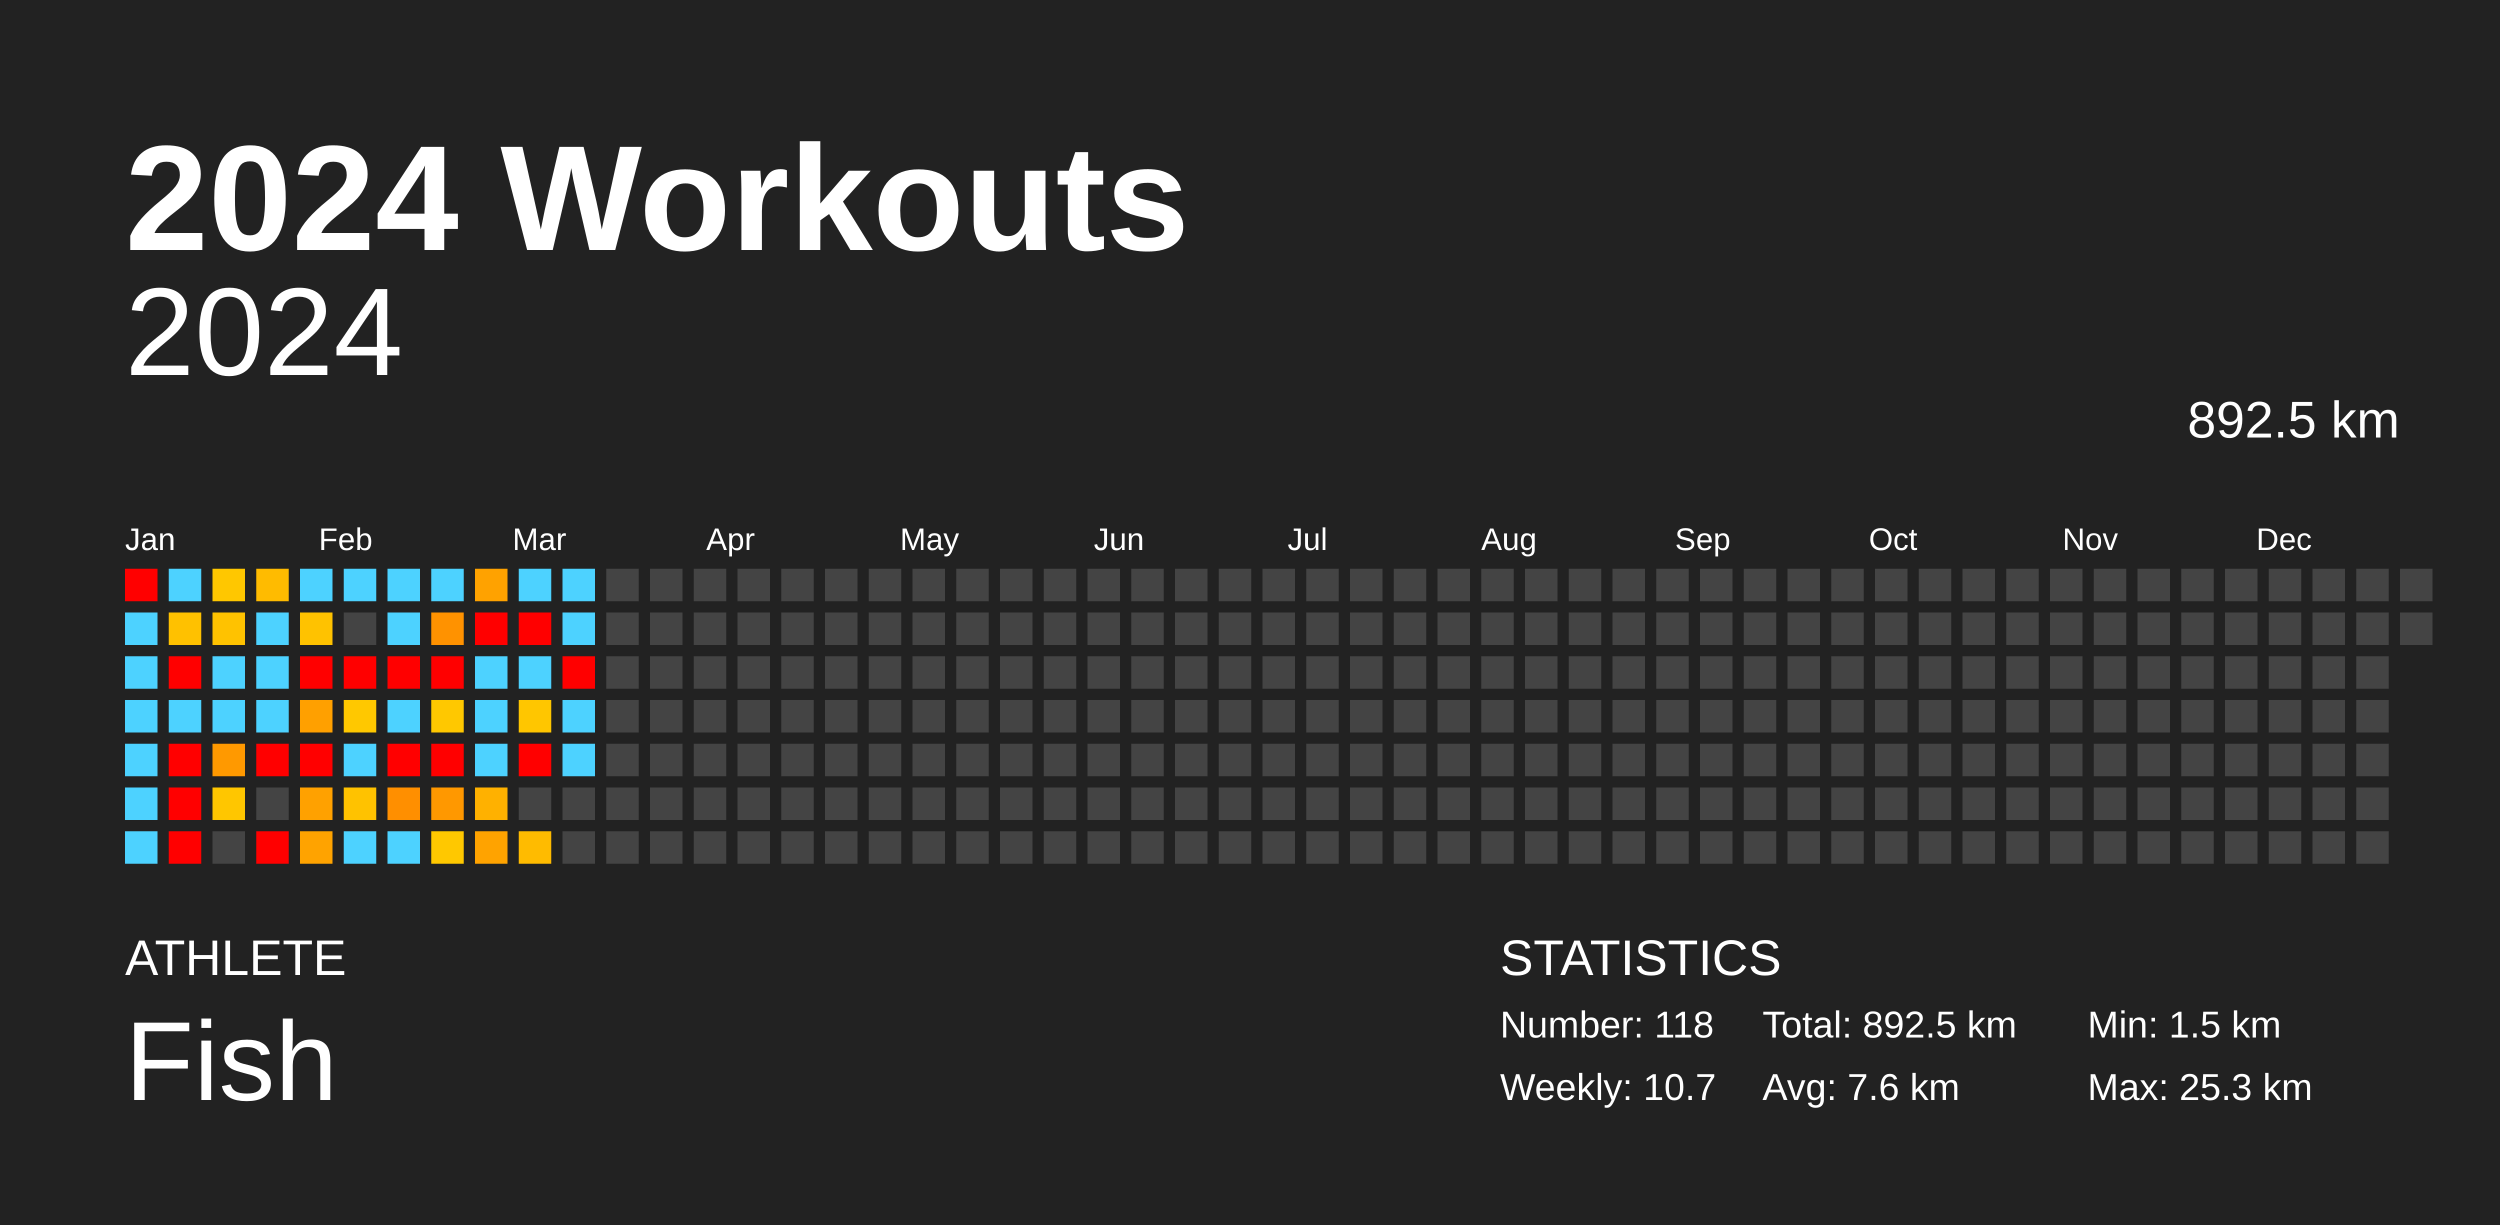
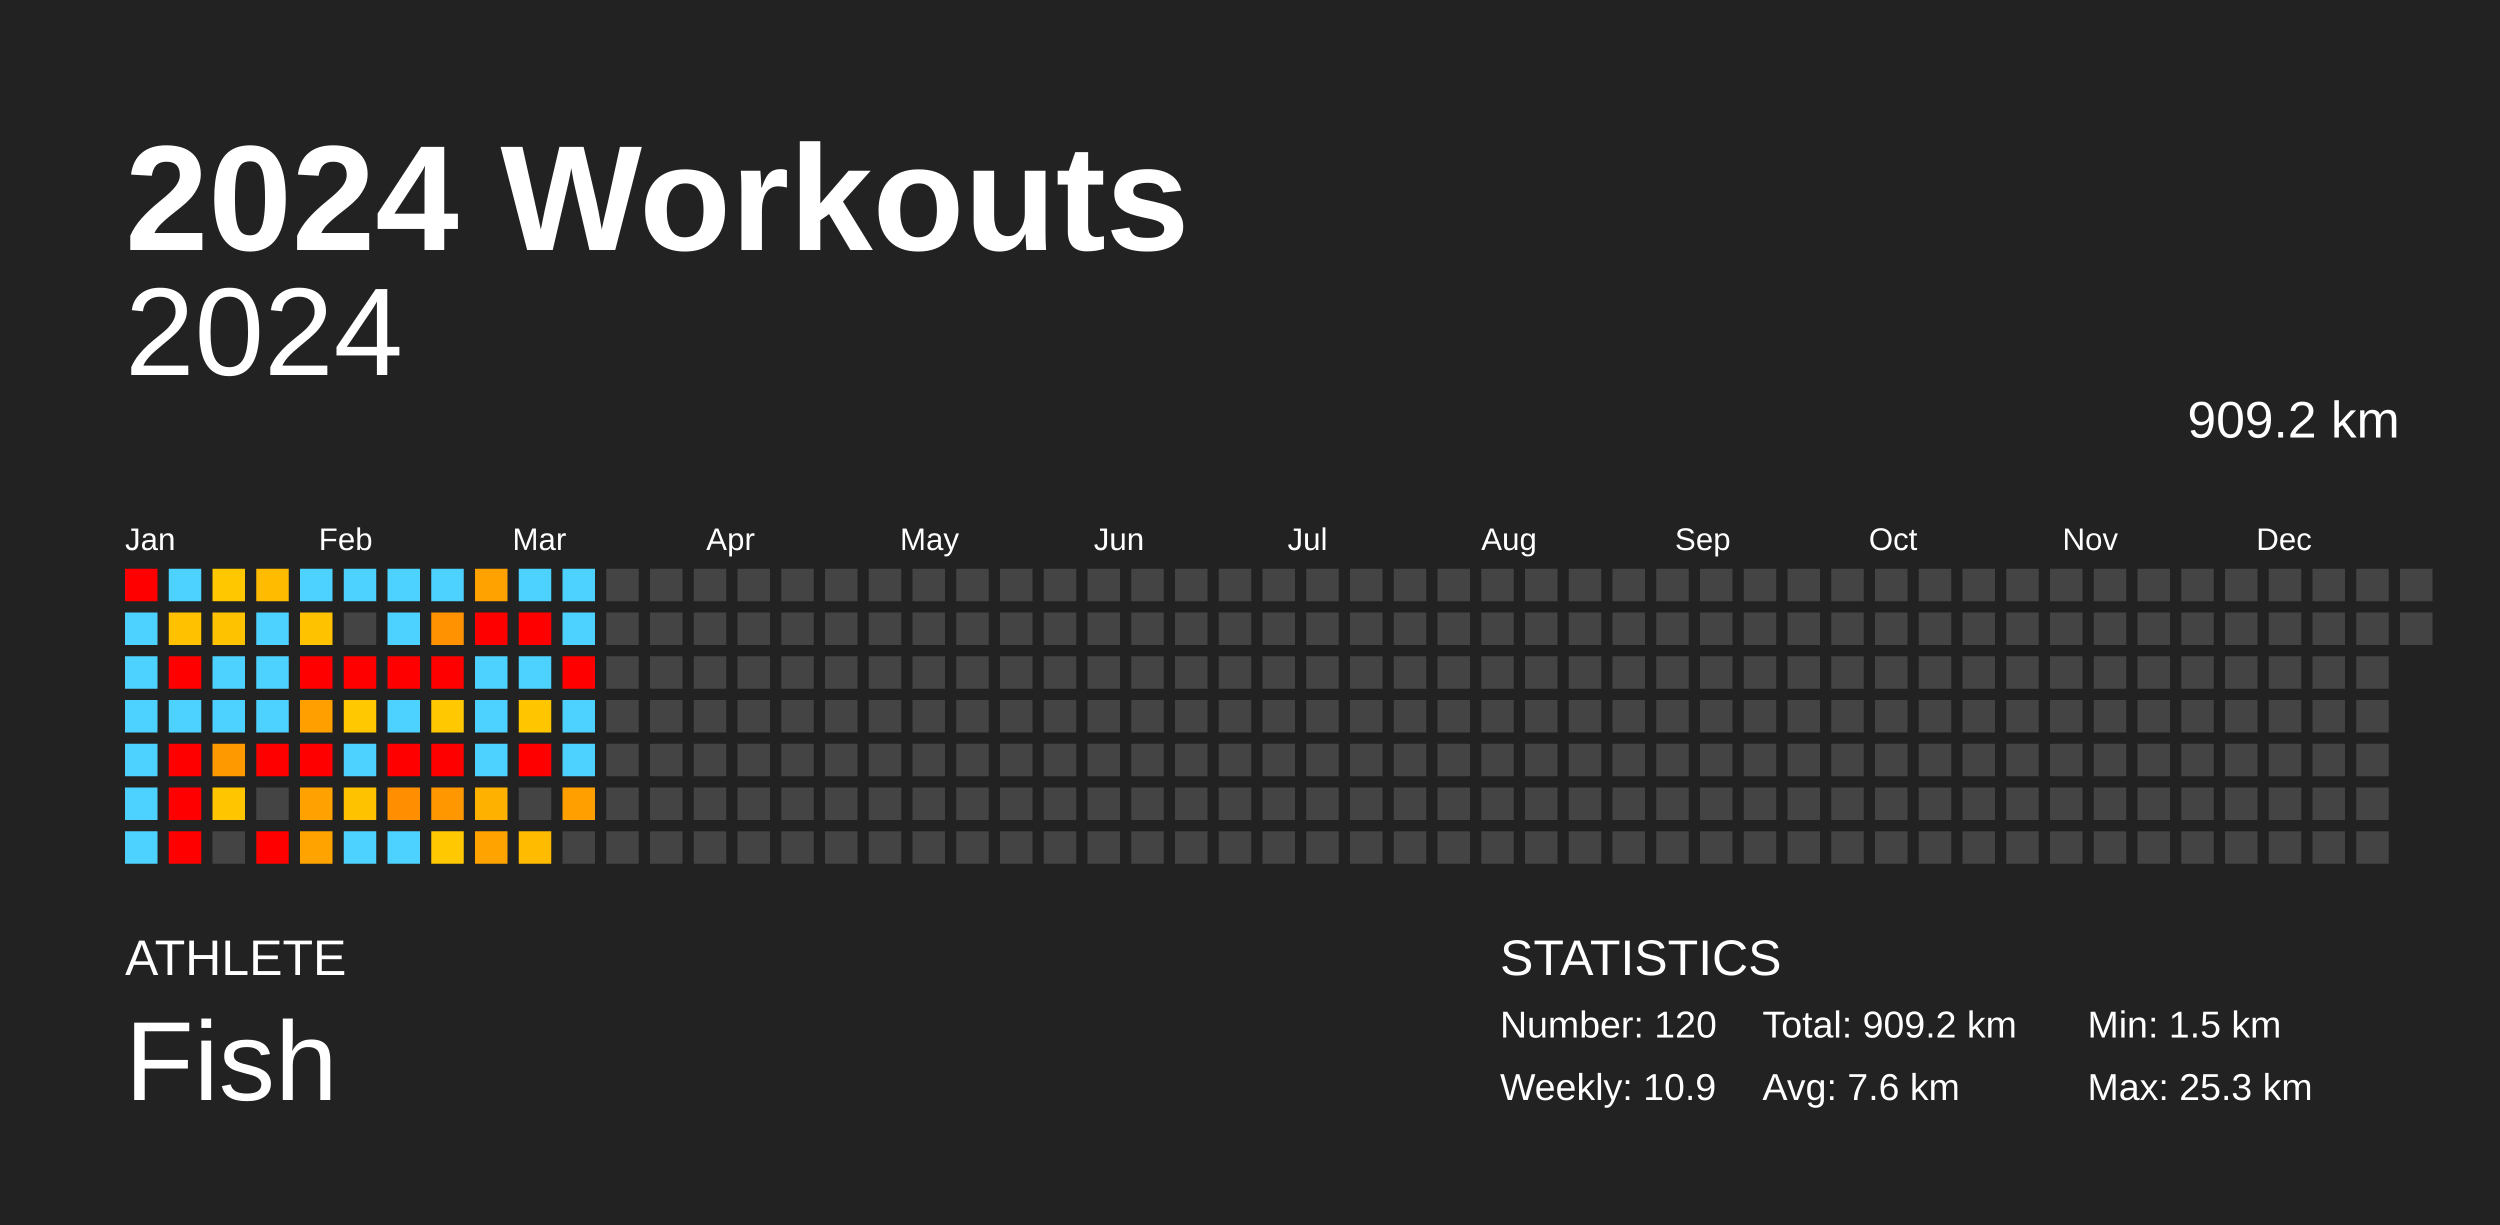
<svg xmlns="http://www.w3.org/2000/svg" baseProfile="full" height="98mm" version="1.1" viewBox="0,0,200,98" width="200mm">
  <defs />
  <rect fill="#222222" height="98" width="200" x="0" y="0" />
  <text fill="#FFFFFF" style="font-size:12px; font-family:Arial; font-weight:bold;" x="10" y="20">2024 Workouts</text>
  <text fill="#FFFFFF" style="font-size:4px; font-family:Arial" x="10" y="78">ATHLETE</text>
  <text fill="#FFFFFF" style="font-size:9px; font-family:Arial" x="10" y="88">Fish</text>
  <text fill="#FFFFFF" style="font-size:4px; font-family:Arial" x="120" y="78">STATISTICS</text>
-   <text fill="#FFFFFF" style="font-size:3px; font-family:Arial" x="120" y="83">Number: 118</text>
-   <text fill="#FFFFFF" style="font-size:3px; font-family:Arial" x="120" y="88">Weekly: 10.7</text>
-   <text fill="#FFFFFF" style="font-size:3px; font-family:Arial" x="141" y="83">Total: 892.5 km</text>
+   <text fill="#FFFFFF" style="font-size:3px; font-family:Arial" x="120" y="83">Number: 120</text>
+   <text fill="#FFFFFF" style="font-size:3px; font-family:Arial" x="120" y="88">Weekly: 10.9</text>
+   <text fill="#FFFFFF" style="font-size:3px; font-family:Arial" x="141" y="83">Total: 909.2 km</text>
  <text fill="#FFFFFF" style="font-size:3px; font-family:Arial" x="141" y="88">Avg: 7.6 km</text>
  <text fill="#FFFFFF" style="font-size:3px; font-family:Arial" x="167" y="83">Min: 1.5 km</text>
  <text fill="#FFFFFF" style="font-size:3px; font-family:Arial" x="167" y="88">Max: 25.3 km</text>
  <text alignment-baseline="hanging" fill="#FFFFFF" style="font-size:10.0px; font-family:Arial;" x="10" y="30">2024</text>
-   <text alignment-baseline="hanging" fill="#FFFFFF" style="font-size:4.125px; font-family:Arial;" x="175" y="35">892.5 km</text>
+   <text alignment-baseline="hanging" fill="#FFFFFF" style="font-size:4.125px; font-family:Arial;" x="175" y="35">909.2 km</text>
  <text fill="#FFFFFF" style="font-size:2.5px; font-family:Arial" x="10.0" y="44">Jan</text>
  <text fill="#FFFFFF" style="font-size:2.5px; font-family:Arial" x="25.5" y="44">Feb</text>
  <text fill="#FFFFFF" style="font-size:2.5px; font-family:Arial" x="41.0" y="44">Mar</text>
  <text fill="#FFFFFF" style="font-size:2.5px; font-family:Arial" x="56.5" y="44">Apr</text>
  <text fill="#FFFFFF" style="font-size:2.5px; font-family:Arial" x="72.0" y="44">May</text>
  <text fill="#FFFFFF" style="font-size:2.5px; font-family:Arial" x="87.5" y="44">Jun</text>
  <text fill="#FFFFFF" style="font-size:2.5px; font-family:Arial" x="103.0" y="44">Jul</text>
  <text fill="#FFFFFF" style="font-size:2.5px; font-family:Arial" x="118.5" y="44">Aug</text>
  <text fill="#FFFFFF" style="font-size:2.5px; font-family:Arial" x="134.0" y="44">Sep</text>
  <text fill="#FFFFFF" style="font-size:2.5px; font-family:Arial" x="149.5" y="44">Oct</text>
  <text fill="#FFFFFF" style="font-size:2.5px; font-family:Arial" x="165.0" y="44">Nov</text>
  <text fill="#FFFFFF" style="font-size:2.5px; font-family:Arial" x="180.5" y="44">Dec</text>
  <rect fill="red" height="2.6" width="2.6" x="10.0" y="45.5" />
  <rect fill="#4dd2ff" height="2.6" width="2.6" x="10.0" y="49.0" />
  <rect fill="#4dd2ff" height="2.6" width="2.6" x="10.0" y="52.5" />
  <rect fill="#4dd2ff" height="2.6" width="2.6" x="10.0" y="56.0" />
  <rect fill="#4dd2ff" height="2.6" width="2.6" x="10.0" y="59.5" />
  <rect fill="#4dd2ff" height="2.6" width="2.6" x="10.0" y="63.0" />
  <rect fill="#4dd2ff" height="2.6" width="2.6" x="10.0" y="66.5" />
  <rect fill="#4dd2ff" height="2.6" width="2.6" x="13.5" y="45.5" />
  <rect fill="#ffc100" height="2.6" width="2.6" x="13.5" y="49.0" />
  <rect fill="red" height="2.6" width="2.6" x="13.5" y="52.5" />
  <rect fill="#4dd2ff" height="2.6" width="2.6" x="13.5" y="56.0" />
  <rect fill="red" height="2.6" width="2.6" x="13.5" y="59.5" />
  <rect fill="red" height="2.6" width="2.6" x="13.5" y="63.0" />
  <rect fill="red" height="2.6" width="2.6" x="13.5" y="66.5" />
  <rect fill="#ffc700" height="2.6" width="2.6" x="17.0" y="45.5" />
  <rect fill="#ffc200" height="2.6" width="2.6" x="17.0" y="49.0" />
  <rect fill="#4dd2ff" height="2.6" width="2.6" x="17.0" y="52.5" />
  <rect fill="#4dd2ff" height="2.6" width="2.6" x="17.0" y="56.0" />
  <rect fill="#ff9900" height="2.6" width="2.6" x="17.0" y="59.5" />
  <rect fill="#ffc600" height="2.6" width="2.6" x="17.0" y="63.0" />
  <rect fill="#444444" height="2.6" width="2.6" x="17.0" y="66.5" />
  <rect fill="#ffbb00" height="2.6" width="2.6" x="20.5" y="45.5" />
  <rect fill="#4dd2ff" height="2.6" width="2.6" x="20.5" y="49.0" />
  <rect fill="#4dd2ff" height="2.6" width="2.6" x="20.5" y="52.5" />
  <rect fill="#4dd2ff" height="2.6" width="2.6" x="20.5" y="56.0" />
  <rect fill="red" height="2.6" width="2.6" x="20.5" y="59.5" />
  <rect fill="#444444" height="2.6" width="2.6" x="20.5" y="63.0" />
  <rect fill="red" height="2.6" width="2.6" x="20.5" y="66.5" />
  <rect fill="#4dd2ff" height="2.6" width="2.6" x="24.0" y="45.5" />
  <rect fill="#ffc200" height="2.6" width="2.6" x="24.0" y="49.0" />
  <rect fill="red" height="2.6" width="2.6" x="24.0" y="52.5" />
  <rect fill="#ffa000" height="2.6" width="2.6" x="24.0" y="56.0" />
  <rect fill="red" height="2.6" width="2.6" x="24.0" y="59.5" />
  <rect fill="#ffa100" height="2.6" width="2.6" x="24.0" y="63.0" />
  <rect fill="#ffa300" height="2.6" width="2.6" x="24.0" y="66.5" />
  <rect fill="#4dd2ff" height="2.6" width="2.6" x="27.5" y="45.5" />
  <rect fill="#444444" height="2.6" width="2.6" x="27.5" y="49.0" />
  <rect fill="red" height="2.6" width="2.6" x="27.5" y="52.5" />
  <rect fill="#ffc800" height="2.6" width="2.6" x="27.5" y="56.0" />
  <rect fill="#4dd2ff" height="2.6" width="2.6" x="27.5" y="59.5" />
  <rect fill="#ffc200" height="2.6" width="2.6" x="27.5" y="63.0" />
  <rect fill="#4dd2ff" height="2.6" width="2.6" x="27.5" y="66.5" />
  <rect fill="#4dd2ff" height="2.6" width="2.6" x="31.0" y="45.5" />
  <rect fill="#4dd2ff" height="2.6" width="2.6" x="31.0" y="49.0" />
  <rect fill="red" height="2.6" width="2.6" x="31.0" y="52.5" />
  <rect fill="#4dd2ff" height="2.6" width="2.6" x="31.0" y="56.0" />
  <rect fill="red" height="2.6" width="2.6" x="31.0" y="59.5" />
  <rect fill="#ff8f00" height="2.6" width="2.6" x="31.0" y="63.0" />
  <rect fill="#4dd2ff" height="2.6" width="2.6" x="31.0" y="66.5" />
  <rect fill="#4dd2ff" height="2.6" width="2.6" x="34.5" y="45.5" />
  <rect fill="#ff9200" height="2.6" width="2.6" x="34.5" y="49.0" />
  <rect fill="red" height="2.6" width="2.6" x="34.5" y="52.5" />
  <rect fill="#ffc800" height="2.6" width="2.6" x="34.5" y="56.0" />
  <rect fill="red" height="2.6" width="2.6" x="34.5" y="59.5" />
  <rect fill="#ff9800" height="2.6" width="2.6" x="34.5" y="63.0" />
  <rect fill="#ffc800" height="2.6" width="2.6" x="34.5" y="66.5" />
  <rect fill="#ffa200" height="2.6" width="2.6" x="38.0" y="45.5" />
  <rect fill="red" height="2.6" width="2.6" x="38.0" y="49.0" />
  <rect fill="#4dd2ff" height="2.6" width="2.6" x="38.0" y="52.5" />
  <rect fill="#4dd2ff" height="2.6" width="2.6" x="38.0" y="56.0" />
  <rect fill="#4dd2ff" height="2.6" width="2.6" x="38.0" y="59.5" />
  <rect fill="#ffb100" height="2.6" width="2.6" x="38.0" y="63.0" />
  <rect fill="#ffa300" height="2.6" width="2.6" x="38.0" y="66.5" />
  <rect fill="#4dd2ff" height="2.6" width="2.6" x="41.5" y="45.5" />
  <rect fill="red" height="2.6" width="2.6" x="41.5" y="49.0" />
  <rect fill="#4dd2ff" height="2.6" width="2.6" x="41.5" y="52.5" />
  <rect fill="#ffc600" height="2.6" width="2.6" x="41.5" y="56.0" />
  <rect fill="red" height="2.6" width="2.6" x="41.5" y="59.5" />
  <rect fill="#444444" height="2.6" width="2.6" x="41.5" y="63.0" />
  <rect fill="#ffbb00" height="2.6" width="2.6" x="41.5" y="66.5" />
  <rect fill="#4dd2ff" height="2.6" width="2.6" x="45.0" y="45.5" />
  <rect fill="#4dd2ff" height="2.6" width="2.6" x="45.0" y="49.0" />
  <rect fill="red" height="2.6" width="2.6" x="45.0" y="52.5" />
  <rect fill="#4dd2ff" height="2.6" width="2.6" x="45.0" y="56.0" />
  <rect fill="#4dd2ff" height="2.6" width="2.6" x="45.0" y="59.5" />
-   <rect fill="#444444" height="2.6" width="2.6" x="45.0" y="63.0" />
+   <rect fill="#ff9f00" height="2.6" width="2.6" x="45.0" y="63.0" />
  <rect fill="#444444" height="2.6" width="2.6" x="45.0" y="66.5" />
  <rect fill="#444444" height="2.6" width="2.6" x="48.5" y="45.5" />
  <rect fill="#444444" height="2.6" width="2.6" x="48.5" y="49.0" />
  <rect fill="#444444" height="2.6" width="2.6" x="48.5" y="52.5" />
  <rect fill="#444444" height="2.6" width="2.6" x="48.5" y="56.0" />
  <rect fill="#444444" height="2.6" width="2.6" x="48.5" y="59.5" />
  <rect fill="#444444" height="2.6" width="2.6" x="48.5" y="63.0" />
  <rect fill="#444444" height="2.6" width="2.6" x="48.5" y="66.5" />
  <rect fill="#444444" height="2.6" width="2.6" x="52.0" y="45.5" />
  <rect fill="#444444" height="2.6" width="2.6" x="52.0" y="49.0" />
  <rect fill="#444444" height="2.6" width="2.6" x="52.0" y="52.5" />
  <rect fill="#444444" height="2.6" width="2.6" x="52.0" y="56.0" />
  <rect fill="#444444" height="2.6" width="2.6" x="52.0" y="59.5" />
  <rect fill="#444444" height="2.6" width="2.6" x="52.0" y="63.0" />
  <rect fill="#444444" height="2.6" width="2.6" x="52.0" y="66.5" />
  <rect fill="#444444" height="2.6" width="2.6" x="55.5" y="45.5" />
  <rect fill="#444444" height="2.6" width="2.6" x="55.5" y="49.0" />
  <rect fill="#444444" height="2.6" width="2.6" x="55.5" y="52.5" />
  <rect fill="#444444" height="2.6" width="2.6" x="55.5" y="56.0" />
  <rect fill="#444444" height="2.6" width="2.6" x="55.5" y="59.5" />
  <rect fill="#444444" height="2.6" width="2.6" x="55.5" y="63.0" />
  <rect fill="#444444" height="2.6" width="2.6" x="55.5" y="66.5" />
  <rect fill="#444444" height="2.6" width="2.6" x="59.0" y="45.5" />
  <rect fill="#444444" height="2.6" width="2.6" x="59.0" y="49.0" />
  <rect fill="#444444" height="2.6" width="2.6" x="59.0" y="52.5" />
  <rect fill="#444444" height="2.6" width="2.6" x="59.0" y="56.0" />
  <rect fill="#444444" height="2.6" width="2.6" x="59.0" y="59.5" />
  <rect fill="#444444" height="2.6" width="2.6" x="59.0" y="63.0" />
  <rect fill="#444444" height="2.6" width="2.6" x="59.0" y="66.5" />
  <rect fill="#444444" height="2.6" width="2.6" x="62.5" y="45.5" />
  <rect fill="#444444" height="2.6" width="2.6" x="62.5" y="49.0" />
  <rect fill="#444444" height="2.6" width="2.6" x="62.5" y="52.5" />
  <rect fill="#444444" height="2.6" width="2.6" x="62.5" y="56.0" />
  <rect fill="#444444" height="2.6" width="2.6" x="62.5" y="59.5" />
  <rect fill="#444444" height="2.6" width="2.6" x="62.5" y="63.0" />
  <rect fill="#444444" height="2.6" width="2.6" x="62.5" y="66.5" />
  <rect fill="#444444" height="2.6" width="2.6" x="66.0" y="45.5" />
  <rect fill="#444444" height="2.6" width="2.6" x="66.0" y="49.0" />
  <rect fill="#444444" height="2.6" width="2.6" x="66.0" y="52.5" />
  <rect fill="#444444" height="2.6" width="2.6" x="66.0" y="56.0" />
  <rect fill="#444444" height="2.6" width="2.6" x="66.0" y="59.5" />
  <rect fill="#444444" height="2.6" width="2.6" x="66.0" y="63.0" />
  <rect fill="#444444" height="2.6" width="2.6" x="66.0" y="66.5" />
  <rect fill="#444444" height="2.6" width="2.6" x="69.5" y="45.5" />
  <rect fill="#444444" height="2.6" width="2.6" x="69.5" y="49.0" />
  <rect fill="#444444" height="2.6" width="2.6" x="69.5" y="52.5" />
  <rect fill="#444444" height="2.6" width="2.6" x="69.5" y="56.0" />
  <rect fill="#444444" height="2.6" width="2.6" x="69.5" y="59.5" />
  <rect fill="#444444" height="2.6" width="2.6" x="69.5" y="63.0" />
  <rect fill="#444444" height="2.6" width="2.6" x="69.5" y="66.5" />
  <rect fill="#444444" height="2.6" width="2.6" x="73.0" y="45.5" />
  <rect fill="#444444" height="2.6" width="2.6" x="73.0" y="49.0" />
  <rect fill="#444444" height="2.6" width="2.6" x="73.0" y="52.5" />
  <rect fill="#444444" height="2.6" width="2.6" x="73.0" y="56.0" />
  <rect fill="#444444" height="2.6" width="2.6" x="73.0" y="59.5" />
  <rect fill="#444444" height="2.6" width="2.6" x="73.0" y="63.0" />
  <rect fill="#444444" height="2.6" width="2.6" x="73.0" y="66.5" />
  <rect fill="#444444" height="2.6" width="2.6" x="76.5" y="45.5" />
  <rect fill="#444444" height="2.6" width="2.6" x="76.5" y="49.0" />
  <rect fill="#444444" height="2.6" width="2.6" x="76.5" y="52.5" />
  <rect fill="#444444" height="2.6" width="2.6" x="76.5" y="56.0" />
  <rect fill="#444444" height="2.6" width="2.6" x="76.5" y="59.5" />
  <rect fill="#444444" height="2.6" width="2.6" x="76.5" y="63.0" />
  <rect fill="#444444" height="2.6" width="2.6" x="76.5" y="66.5" />
  <rect fill="#444444" height="2.6" width="2.6" x="80.0" y="45.5" />
  <rect fill="#444444" height="2.6" width="2.6" x="80.0" y="49.0" />
  <rect fill="#444444" height="2.6" width="2.6" x="80.0" y="52.5" />
  <rect fill="#444444" height="2.6" width="2.6" x="80.0" y="56.0" />
  <rect fill="#444444" height="2.6" width="2.6" x="80.0" y="59.5" />
  <rect fill="#444444" height="2.6" width="2.6" x="80.0" y="63.0" />
  <rect fill="#444444" height="2.6" width="2.6" x="80.0" y="66.5" />
  <rect fill="#444444" height="2.6" width="2.6" x="83.5" y="45.5" />
  <rect fill="#444444" height="2.6" width="2.6" x="83.5" y="49.0" />
  <rect fill="#444444" height="2.6" width="2.6" x="83.5" y="52.5" />
  <rect fill="#444444" height="2.6" width="2.6" x="83.5" y="56.0" />
  <rect fill="#444444" height="2.6" width="2.6" x="83.5" y="59.5" />
  <rect fill="#444444" height="2.6" width="2.6" x="83.5" y="63.0" />
  <rect fill="#444444" height="2.6" width="2.6" x="83.5" y="66.5" />
  <rect fill="#444444" height="2.6" width="2.6" x="87.0" y="45.5" />
  <rect fill="#444444" height="2.6" width="2.6" x="87.0" y="49.0" />
  <rect fill="#444444" height="2.6" width="2.6" x="87.0" y="52.5" />
  <rect fill="#444444" height="2.6" width="2.6" x="87.0" y="56.0" />
  <rect fill="#444444" height="2.6" width="2.6" x="87.0" y="59.5" />
  <rect fill="#444444" height="2.6" width="2.6" x="87.0" y="63.0" />
  <rect fill="#444444" height="2.6" width="2.6" x="87.0" y="66.5" />
  <rect fill="#444444" height="2.6" width="2.6" x="90.5" y="45.5" />
  <rect fill="#444444" height="2.6" width="2.6" x="90.5" y="49.0" />
  <rect fill="#444444" height="2.6" width="2.6" x="90.5" y="52.5" />
  <rect fill="#444444" height="2.6" width="2.6" x="90.5" y="56.0" />
  <rect fill="#444444" height="2.6" width="2.6" x="90.5" y="59.5" />
  <rect fill="#444444" height="2.6" width="2.6" x="90.5" y="63.0" />
  <rect fill="#444444" height="2.6" width="2.6" x="90.5" y="66.5" />
  <rect fill="#444444" height="2.6" width="2.6" x="94.0" y="45.5" />
  <rect fill="#444444" height="2.6" width="2.6" x="94.0" y="49.0" />
  <rect fill="#444444" height="2.6" width="2.6" x="94.0" y="52.5" />
  <rect fill="#444444" height="2.6" width="2.6" x="94.0" y="56.0" />
  <rect fill="#444444" height="2.6" width="2.6" x="94.0" y="59.5" />
  <rect fill="#444444" height="2.6" width="2.6" x="94.0" y="63.0" />
  <rect fill="#444444" height="2.6" width="2.6" x="94.0" y="66.5" />
  <rect fill="#444444" height="2.6" width="2.6" x="97.5" y="45.5" />
  <rect fill="#444444" height="2.6" width="2.6" x="97.5" y="49.0" />
  <rect fill="#444444" height="2.6" width="2.6" x="97.5" y="52.5" />
  <rect fill="#444444" height="2.6" width="2.6" x="97.5" y="56.0" />
  <rect fill="#444444" height="2.6" width="2.6" x="97.5" y="59.5" />
  <rect fill="#444444" height="2.6" width="2.6" x="97.5" y="63.0" />
  <rect fill="#444444" height="2.6" width="2.6" x="97.5" y="66.5" />
  <rect fill="#444444" height="2.6" width="2.6" x="101.0" y="45.5" />
  <rect fill="#444444" height="2.6" width="2.6" x="101.0" y="49.0" />
  <rect fill="#444444" height="2.6" width="2.6" x="101.0" y="52.5" />
  <rect fill="#444444" height="2.6" width="2.6" x="101.0" y="56.0" />
  <rect fill="#444444" height="2.6" width="2.6" x="101.0" y="59.5" />
  <rect fill="#444444" height="2.6" width="2.6" x="101.0" y="63.0" />
  <rect fill="#444444" height="2.6" width="2.6" x="101.0" y="66.5" />
  <rect fill="#444444" height="2.6" width="2.6" x="104.5" y="45.5" />
  <rect fill="#444444" height="2.6" width="2.6" x="104.5" y="49.0" />
  <rect fill="#444444" height="2.6" width="2.6" x="104.5" y="52.5" />
  <rect fill="#444444" height="2.6" width="2.6" x="104.5" y="56.0" />
  <rect fill="#444444" height="2.6" width="2.6" x="104.5" y="59.5" />
  <rect fill="#444444" height="2.6" width="2.6" x="104.5" y="63.0" />
  <rect fill="#444444" height="2.6" width="2.6" x="104.5" y="66.5" />
  <rect fill="#444444" height="2.6" width="2.6" x="108.0" y="45.5" />
  <rect fill="#444444" height="2.6" width="2.6" x="108.0" y="49.0" />
  <rect fill="#444444" height="2.6" width="2.6" x="108.0" y="52.5" />
  <rect fill="#444444" height="2.6" width="2.6" x="108.0" y="56.0" />
  <rect fill="#444444" height="2.6" width="2.6" x="108.0" y="59.5" />
  <rect fill="#444444" height="2.6" width="2.6" x="108.0" y="63.0" />
  <rect fill="#444444" height="2.6" width="2.6" x="108.0" y="66.5" />
  <rect fill="#444444" height="2.6" width="2.6" x="111.5" y="45.5" />
  <rect fill="#444444" height="2.6" width="2.6" x="111.5" y="49.0" />
  <rect fill="#444444" height="2.6" width="2.6" x="111.5" y="52.5" />
  <rect fill="#444444" height="2.6" width="2.6" x="111.5" y="56.0" />
  <rect fill="#444444" height="2.6" width="2.6" x="111.5" y="59.5" />
  <rect fill="#444444" height="2.6" width="2.6" x="111.5" y="63.0" />
  <rect fill="#444444" height="2.6" width="2.6" x="111.5" y="66.5" />
  <rect fill="#444444" height="2.6" width="2.6" x="115.0" y="45.5" />
  <rect fill="#444444" height="2.6" width="2.6" x="115.0" y="49.0" />
  <rect fill="#444444" height="2.6" width="2.6" x="115.0" y="52.5" />
  <rect fill="#444444" height="2.6" width="2.6" x="115.0" y="56.0" />
  <rect fill="#444444" height="2.6" width="2.6" x="115.0" y="59.5" />
  <rect fill="#444444" height="2.6" width="2.6" x="115.0" y="63.0" />
  <rect fill="#444444" height="2.6" width="2.6" x="115.0" y="66.5" />
  <rect fill="#444444" height="2.6" width="2.6" x="118.5" y="45.5" />
  <rect fill="#444444" height="2.6" width="2.6" x="118.5" y="49.0" />
  <rect fill="#444444" height="2.6" width="2.6" x="118.5" y="52.5" />
  <rect fill="#444444" height="2.6" width="2.6" x="118.5" y="56.0" />
  <rect fill="#444444" height="2.6" width="2.6" x="118.5" y="59.5" />
  <rect fill="#444444" height="2.6" width="2.6" x="118.5" y="63.0" />
  <rect fill="#444444" height="2.6" width="2.6" x="118.5" y="66.5" />
  <rect fill="#444444" height="2.6" width="2.6" x="122.0" y="45.5" />
  <rect fill="#444444" height="2.6" width="2.6" x="122.0" y="49.0" />
  <rect fill="#444444" height="2.6" width="2.6" x="122.0" y="52.5" />
  <rect fill="#444444" height="2.6" width="2.6" x="122.0" y="56.0" />
  <rect fill="#444444" height="2.6" width="2.6" x="122.0" y="59.5" />
  <rect fill="#444444" height="2.6" width="2.6" x="122.0" y="63.0" />
  <rect fill="#444444" height="2.6" width="2.6" x="122.0" y="66.5" />
  <rect fill="#444444" height="2.6" width="2.6" x="125.5" y="45.5" />
  <rect fill="#444444" height="2.6" width="2.6" x="125.5" y="49.0" />
  <rect fill="#444444" height="2.6" width="2.6" x="125.5" y="52.5" />
  <rect fill="#444444" height="2.6" width="2.6" x="125.5" y="56.0" />
  <rect fill="#444444" height="2.6" width="2.6" x="125.5" y="59.5" />
  <rect fill="#444444" height="2.6" width="2.6" x="125.5" y="63.0" />
  <rect fill="#444444" height="2.6" width="2.6" x="125.5" y="66.5" />
  <rect fill="#444444" height="2.6" width="2.6" x="129.0" y="45.5" />
  <rect fill="#444444" height="2.6" width="2.6" x="129.0" y="49.0" />
  <rect fill="#444444" height="2.6" width="2.6" x="129.0" y="52.5" />
  <rect fill="#444444" height="2.6" width="2.6" x="129.0" y="56.0" />
  <rect fill="#444444" height="2.6" width="2.6" x="129.0" y="59.5" />
  <rect fill="#444444" height="2.6" width="2.6" x="129.0" y="63.0" />
  <rect fill="#444444" height="2.6" width="2.6" x="129.0" y="66.5" />
  <rect fill="#444444" height="2.6" width="2.6" x="132.5" y="45.5" />
  <rect fill="#444444" height="2.6" width="2.6" x="132.5" y="49.0" />
  <rect fill="#444444" height="2.6" width="2.6" x="132.5" y="52.5" />
  <rect fill="#444444" height="2.6" width="2.6" x="132.5" y="56.0" />
  <rect fill="#444444" height="2.6" width="2.6" x="132.5" y="59.5" />
  <rect fill="#444444" height="2.6" width="2.6" x="132.5" y="63.0" />
  <rect fill="#444444" height="2.6" width="2.6" x="132.5" y="66.5" />
  <rect fill="#444444" height="2.6" width="2.6" x="136.0" y="45.5" />
  <rect fill="#444444" height="2.6" width="2.6" x="136.0" y="49.0" />
  <rect fill="#444444" height="2.6" width="2.6" x="136.0" y="52.5" />
  <rect fill="#444444" height="2.6" width="2.6" x="136.0" y="56.0" />
  <rect fill="#444444" height="2.6" width="2.6" x="136.0" y="59.5" />
  <rect fill="#444444" height="2.6" width="2.6" x="136.0" y="63.0" />
  <rect fill="#444444" height="2.6" width="2.6" x="136.0" y="66.5" />
  <rect fill="#444444" height="2.6" width="2.6" x="139.5" y="45.5" />
  <rect fill="#444444" height="2.6" width="2.6" x="139.5" y="49.0" />
  <rect fill="#444444" height="2.6" width="2.6" x="139.5" y="52.5" />
  <rect fill="#444444" height="2.6" width="2.6" x="139.5" y="56.0" />
  <rect fill="#444444" height="2.6" width="2.6" x="139.5" y="59.5" />
  <rect fill="#444444" height="2.6" width="2.6" x="139.5" y="63.0" />
  <rect fill="#444444" height="2.6" width="2.6" x="139.5" y="66.5" />
  <rect fill="#444444" height="2.6" width="2.6" x="143.0" y="45.5" />
  <rect fill="#444444" height="2.6" width="2.6" x="143.0" y="49.0" />
  <rect fill="#444444" height="2.6" width="2.6" x="143.0" y="52.5" />
  <rect fill="#444444" height="2.6" width="2.6" x="143.0" y="56.0" />
  <rect fill="#444444" height="2.6" width="2.6" x="143.0" y="59.5" />
  <rect fill="#444444" height="2.6" width="2.6" x="143.0" y="63.0" />
  <rect fill="#444444" height="2.6" width="2.6" x="143.0" y="66.5" />
  <rect fill="#444444" height="2.6" width="2.6" x="146.5" y="45.5" />
  <rect fill="#444444" height="2.6" width="2.6" x="146.5" y="49.0" />
  <rect fill="#444444" height="2.6" width="2.6" x="146.5" y="52.5" />
  <rect fill="#444444" height="2.6" width="2.6" x="146.5" y="56.0" />
  <rect fill="#444444" height="2.6" width="2.6" x="146.5" y="59.5" />
  <rect fill="#444444" height="2.6" width="2.6" x="146.5" y="63.0" />
  <rect fill="#444444" height="2.6" width="2.6" x="146.5" y="66.5" />
  <rect fill="#444444" height="2.6" width="2.6" x="150.0" y="45.5" />
  <rect fill="#444444" height="2.6" width="2.6" x="150.0" y="49.0" />
  <rect fill="#444444" height="2.6" width="2.6" x="150.0" y="52.5" />
  <rect fill="#444444" height="2.6" width="2.6" x="150.0" y="56.0" />
  <rect fill="#444444" height="2.6" width="2.6" x="150.0" y="59.5" />
  <rect fill="#444444" height="2.6" width="2.6" x="150.0" y="63.0" />
  <rect fill="#444444" height="2.6" width="2.6" x="150.0" y="66.5" />
  <rect fill="#444444" height="2.6" width="2.6" x="153.5" y="45.5" />
  <rect fill="#444444" height="2.6" width="2.6" x="153.5" y="49.0" />
  <rect fill="#444444" height="2.6" width="2.6" x="153.5" y="52.5" />
  <rect fill="#444444" height="2.6" width="2.6" x="153.5" y="56.0" />
  <rect fill="#444444" height="2.6" width="2.6" x="153.5" y="59.5" />
  <rect fill="#444444" height="2.6" width="2.6" x="153.5" y="63.0" />
  <rect fill="#444444" height="2.6" width="2.6" x="153.5" y="66.5" />
  <rect fill="#444444" height="2.6" width="2.6" x="157.0" y="45.5" />
  <rect fill="#444444" height="2.6" width="2.6" x="157.0" y="49.0" />
  <rect fill="#444444" height="2.6" width="2.6" x="157.0" y="52.5" />
  <rect fill="#444444" height="2.6" width="2.6" x="157.0" y="56.0" />
  <rect fill="#444444" height="2.6" width="2.6" x="157.0" y="59.5" />
  <rect fill="#444444" height="2.6" width="2.6" x="157.0" y="63.0" />
  <rect fill="#444444" height="2.6" width="2.6" x="157.0" y="66.5" />
  <rect fill="#444444" height="2.6" width="2.6" x="160.5" y="45.5" />
  <rect fill="#444444" height="2.6" width="2.6" x="160.5" y="49.0" />
  <rect fill="#444444" height="2.6" width="2.6" x="160.5" y="52.5" />
  <rect fill="#444444" height="2.6" width="2.6" x="160.5" y="56.0" />
  <rect fill="#444444" height="2.6" width="2.6" x="160.5" y="59.5" />
  <rect fill="#444444" height="2.6" width="2.6" x="160.5" y="63.0" />
  <rect fill="#444444" height="2.6" width="2.6" x="160.5" y="66.5" />
  <rect fill="#444444" height="2.6" width="2.6" x="164.0" y="45.5" />
  <rect fill="#444444" height="2.6" width="2.6" x="164.0" y="49.0" />
  <rect fill="#444444" height="2.6" width="2.6" x="164.0" y="52.5" />
  <rect fill="#444444" height="2.6" width="2.6" x="164.0" y="56.0" />
  <rect fill="#444444" height="2.6" width="2.6" x="164.0" y="59.5" />
  <rect fill="#444444" height="2.6" width="2.6" x="164.0" y="63.0" />
  <rect fill="#444444" height="2.6" width="2.6" x="164.0" y="66.5" />
  <rect fill="#444444" height="2.6" width="2.6" x="167.5" y="45.5" />
  <rect fill="#444444" height="2.6" width="2.6" x="167.5" y="49.0" />
  <rect fill="#444444" height="2.6" width="2.6" x="167.5" y="52.5" />
  <rect fill="#444444" height="2.6" width="2.6" x="167.5" y="56.0" />
  <rect fill="#444444" height="2.6" width="2.6" x="167.5" y="59.5" />
  <rect fill="#444444" height="2.6" width="2.6" x="167.5" y="63.0" />
  <rect fill="#444444" height="2.6" width="2.6" x="167.5" y="66.5" />
  <rect fill="#444444" height="2.6" width="2.6" x="171.0" y="45.5" />
  <rect fill="#444444" height="2.6" width="2.6" x="171.0" y="49.0" />
  <rect fill="#444444" height="2.6" width="2.6" x="171.0" y="52.5" />
  <rect fill="#444444" height="2.6" width="2.6" x="171.0" y="56.0" />
  <rect fill="#444444" height="2.6" width="2.6" x="171.0" y="59.5" />
  <rect fill="#444444" height="2.6" width="2.6" x="171.0" y="63.0" />
  <rect fill="#444444" height="2.6" width="2.6" x="171.0" y="66.5" />
  <rect fill="#444444" height="2.6" width="2.6" x="174.5" y="45.5" />
  <rect fill="#444444" height="2.6" width="2.6" x="174.5" y="49.0" />
  <rect fill="#444444" height="2.6" width="2.6" x="174.5" y="52.5" />
  <rect fill="#444444" height="2.6" width="2.6" x="174.5" y="56.0" />
  <rect fill="#444444" height="2.6" width="2.6" x="174.5" y="59.5" />
  <rect fill="#444444" height="2.6" width="2.6" x="174.5" y="63.0" />
  <rect fill="#444444" height="2.6" width="2.6" x="174.5" y="66.5" />
  <rect fill="#444444" height="2.6" width="2.6" x="178.0" y="45.5" />
  <rect fill="#444444" height="2.6" width="2.6" x="178.0" y="49.0" />
  <rect fill="#444444" height="2.6" width="2.6" x="178.0" y="52.5" />
  <rect fill="#444444" height="2.6" width="2.6" x="178.0" y="56.0" />
  <rect fill="#444444" height="2.6" width="2.6" x="178.0" y="59.5" />
  <rect fill="#444444" height="2.6" width="2.6" x="178.0" y="63.0" />
  <rect fill="#444444" height="2.6" width="2.6" x="178.0" y="66.5" />
  <rect fill="#444444" height="2.6" width="2.6" x="181.5" y="45.5" />
  <rect fill="#444444" height="2.6" width="2.6" x="181.5" y="49.0" />
  <rect fill="#444444" height="2.6" width="2.6" x="181.5" y="52.5" />
  <rect fill="#444444" height="2.6" width="2.6" x="181.5" y="56.0" />
  <rect fill="#444444" height="2.6" width="2.6" x="181.5" y="59.5" />
  <rect fill="#444444" height="2.6" width="2.6" x="181.5" y="63.0" />
  <rect fill="#444444" height="2.6" width="2.6" x="181.5" y="66.5" />
  <rect fill="#444444" height="2.6" width="2.6" x="185.0" y="45.5" />
  <rect fill="#444444" height="2.6" width="2.6" x="185.0" y="49.0" />
  <rect fill="#444444" height="2.6" width="2.6" x="185.0" y="52.5" />
  <rect fill="#444444" height="2.6" width="2.6" x="185.0" y="56.0" />
  <rect fill="#444444" height="2.6" width="2.6" x="185.0" y="59.5" />
  <rect fill="#444444" height="2.6" width="2.6" x="185.0" y="63.0" />
  <rect fill="#444444" height="2.6" width="2.6" x="185.0" y="66.5" />
  <rect fill="#444444" height="2.6" width="2.6" x="188.5" y="45.5" />
  <rect fill="#444444" height="2.6" width="2.6" x="188.5" y="49.0" />
  <rect fill="#444444" height="2.6" width="2.6" x="188.5" y="52.5" />
  <rect fill="#444444" height="2.6" width="2.6" x="188.5" y="56.0" />
  <rect fill="#444444" height="2.6" width="2.6" x="188.5" y="59.5" />
  <rect fill="#444444" height="2.6" width="2.6" x="188.5" y="63.0" />
  <rect fill="#444444" height="2.6" width="2.6" x="188.5" y="66.5" />
  <rect fill="#444444" height="2.6" width="2.6" x="192.0" y="45.5" />
  <rect fill="#444444" height="2.6" width="2.6" x="192.0" y="49.0" />
</svg>
